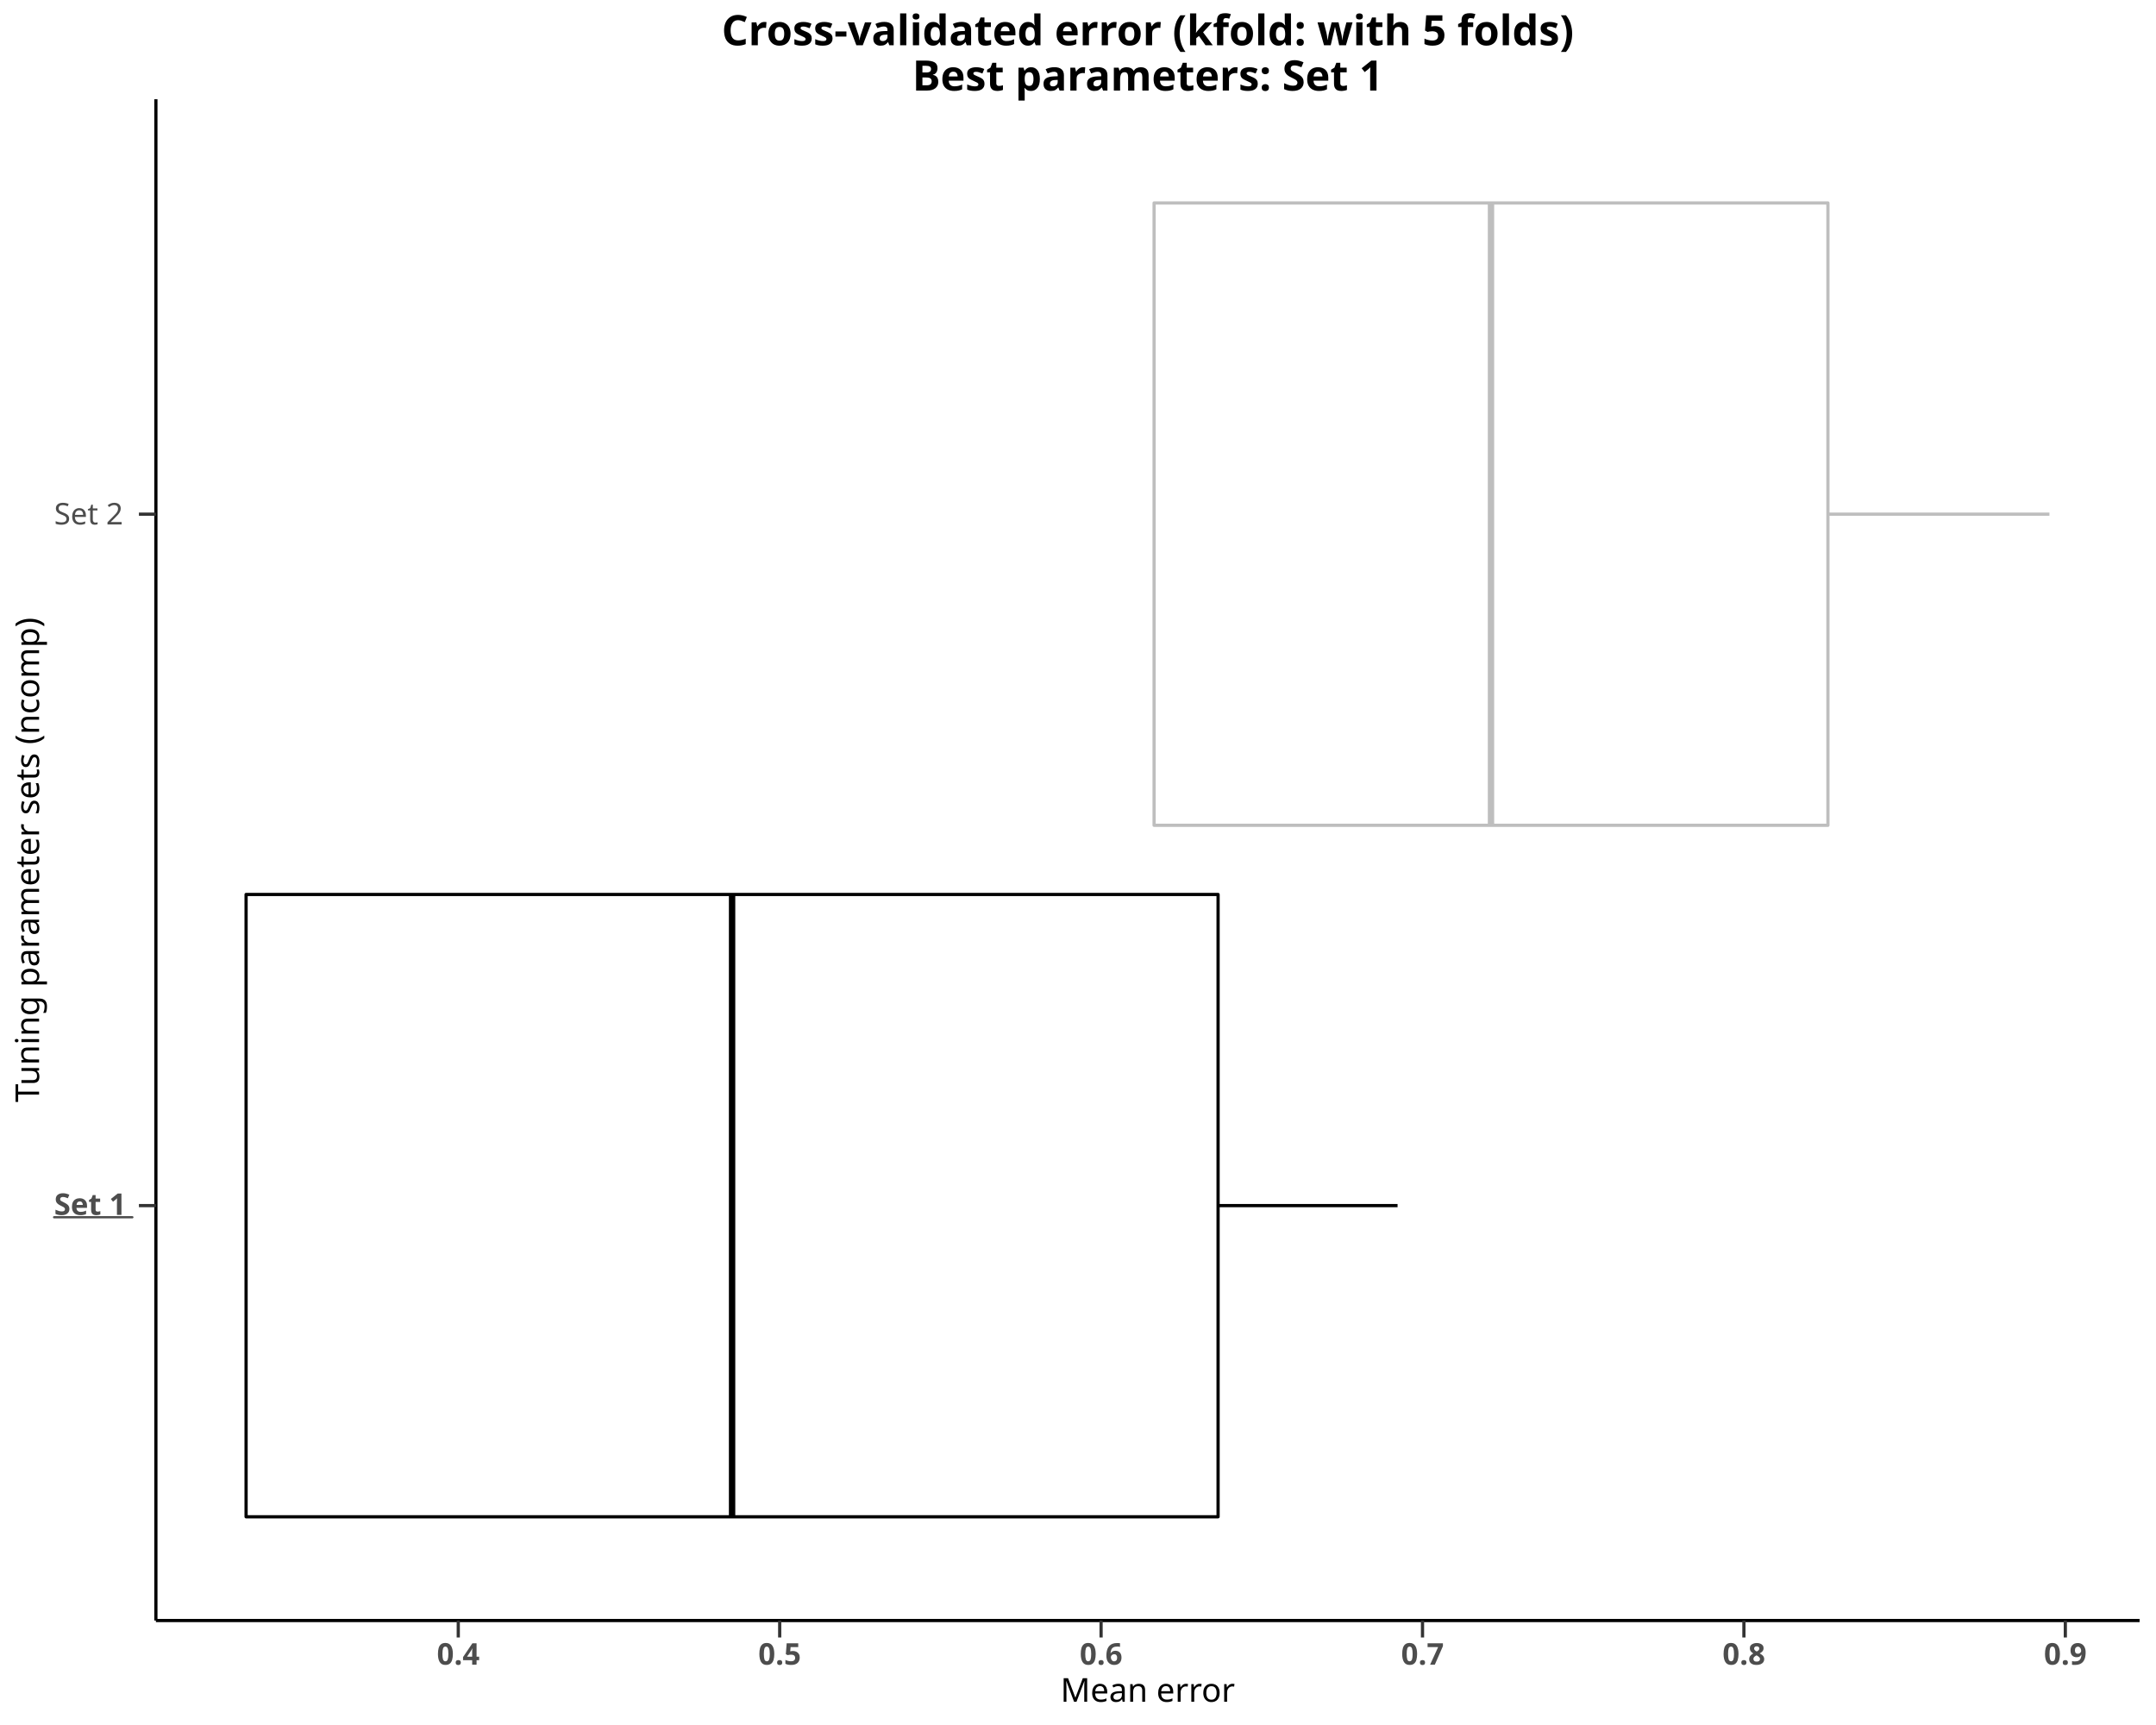
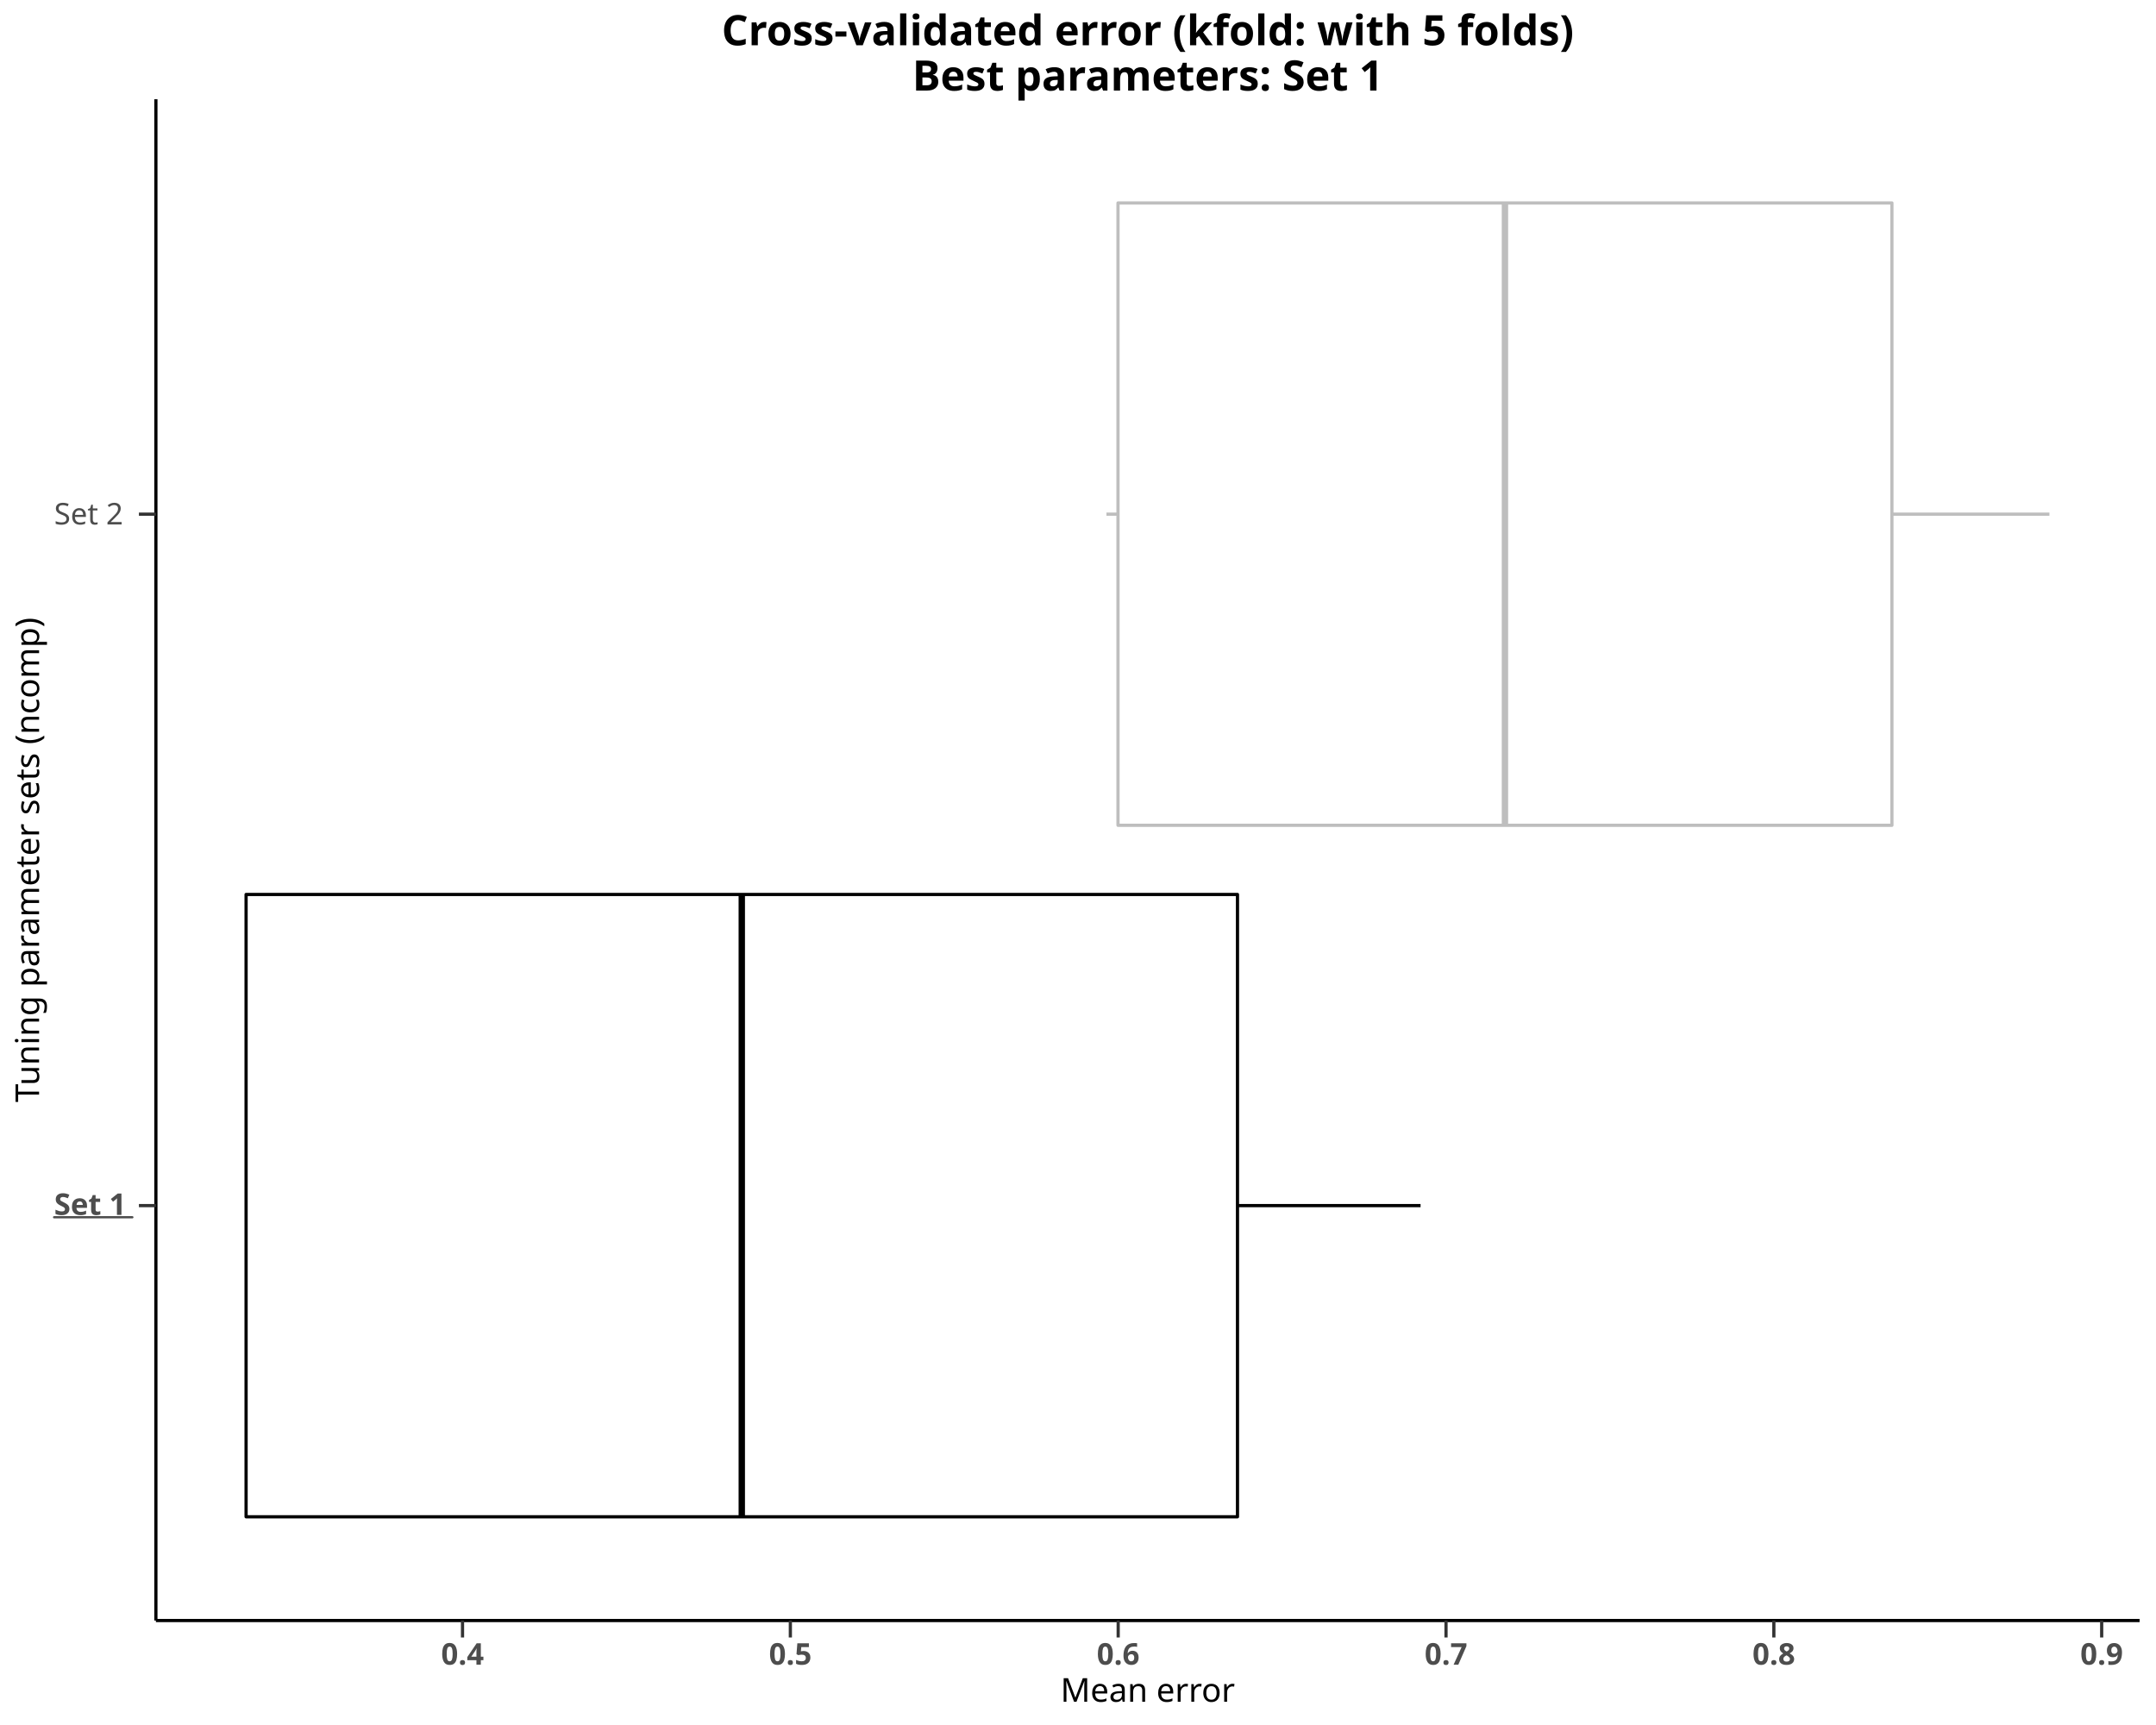
<svg xmlns="http://www.w3.org/2000/svg" class="svglite" data-engine-version="2.0" width="720.00pt" height="576.00pt" viewBox="0 0 720.00 576.00">
  <defs>
    <style type="text/css">
    .svglite line, .svglite polyline, .svglite polygon, .svglite path, .svglite rect, .svglite circle {
      fill: none;
      stroke: #000000;
      stroke-linecap: round;
      stroke-linejoin: round;
      stroke-miterlimit: 10.00;
    }
  </style>
  </defs>
  <rect width="100%" height="100%" style="stroke: none; fill: #FFFFFF;" />
  <defs>
    <clipPath id="cpMC4wMHw3MjAuMDB8MC4wMHw1NzYuMDA=">
      <rect x="0.00" y="0.00" width="720.00" height="576.00" />
    </clipPath>
  </defs>
  <g clip-path="url(#cpMC4wMHw3MjAuMDB8MC4wMHw1NzYuMDA=)">
    <rect x="0.00" y="0.00" width="720.00" height="576.00" style="stroke-width: 1.07; stroke: #FFFFFF; fill: #FFFFFF;" />
  </g>
  <defs>
    <clipPath id="cpNTIuMDZ8NzE0LjUyfDMzLjE0fDU0MS4xMQ==">
      <rect x="52.06" y="33.14" width="662.46" height="507.97" />
    </clipPath>
  </defs>
  <g clip-path="url(#cpNTIuMDZ8NzE0LjUyfDMzLjE0fDU0MS4xMQ==)">
    <rect x="52.06" y="33.14" width="662.46" height="507.97" style="stroke-width: 1.07; stroke: none; fill: #FFFFFF;" />
-     <line x1="406.78" y1="402.57" x2="466.72" y2="402.57" style="stroke-width: 1.07; stroke-linecap: butt;" />
-     <line x1="82.18" y1="402.57" x2="106.79" y2="402.57" style="stroke-width: 1.07; stroke-linecap: butt;" />
-     <polygon points="406.78,506.47 82.18,506.47 82.18,298.67 406.78,298.67 406.78,506.47 " style="stroke-width: 1.07; fill: #FFFFFF;" />
-     <line x1="244.48" y1="506.47" x2="244.48" y2="298.67" style="stroke-width: 2.13; stroke-linecap: butt;" />
-     <line x1="610.44" y1="171.68" x2="684.41" y2="171.68" style="stroke-width: 1.07; stroke: #BEBEBE; stroke-linecap: butt;" />
-     <line x1="385.41" y1="171.68" x2="406.39" y2="171.68" style="stroke-width: 1.07; stroke: #BEBEBE; stroke-linecap: butt;" />
-     <polygon points="610.44,275.58 385.41,275.58 385.41,67.77 610.44,67.77 610.44,275.58 " style="stroke-width: 1.07; stroke: #BEBEBE; fill: #FFFFFF;" />
-     <line x1="497.92" y1="275.58" x2="497.92" y2="67.77" style="stroke-width: 2.13; stroke: #BEBEBE; stroke-linecap: butt;" />
+     <line x1="413.26" y1="402.57" x2="474.40" y2="402.57" style="stroke-width: 1.07; stroke-linecap: butt;" />
+     <line x1="82.18" y1="402.57" x2="107.28" y2="402.57" style="stroke-width: 1.07; stroke-linecap: butt;" />
+     <polygon points="413.26,506.47 82.18,506.47 82.18,298.67 413.26,298.67 413.26,506.47 " style="stroke-width: 1.07; fill: #FFFFFF;" />
+     <line x1="247.72" y1="506.47" x2="247.72" y2="298.67" style="stroke-width: 2.13; stroke-linecap: butt;" />
+     <line x1="631.81" y1="171.68" x2="684.41" y2="171.68" style="stroke-width: 1.07; stroke: #BEBEBE; stroke-linecap: butt;" />
+     <line x1="373.36" y1="171.68" x2="369.50" y2="171.68" style="stroke-width: 1.07; stroke: #BEBEBE; stroke-linecap: butt;" />
+     <polygon points="631.81,275.58 373.36,275.58 373.36,67.77 631.81,67.77 631.81,275.58 " style="stroke-width: 1.07; stroke: #BEBEBE; fill: #FFFFFF;" />
+     <line x1="502.58" y1="275.58" x2="502.58" y2="67.77" style="stroke-width: 2.13; stroke: #BEBEBE; stroke-linecap: butt;" />
  </g>
  <g clip-path="url(#cpMC4wMHw3MjAuMDB8MC4wMHw1NzYuMDA=)">
    <polyline points="52.06,541.11 52.06,33.14 " style="stroke-width: 1.07; stroke-linecap: butt;" />
    <text x="18.07" y="405.67" style="font-size: 10.00px; font-weight: bold; fill: #4D4D4D; font-family: sans;" textLength="26.13px" lengthAdjust="spacingAndGlyphs">Set  1</text>
    <polyline points="18.07,406.46 44.20,406.46 " style="stroke-width: 0.75; stroke: #4D4D4D;" />
    <text x="18.07" y="175.12" style="font-size: 10.00px; fill: #4D4D4D; font-family: sans;" textLength="26.13px" lengthAdjust="spacingAndGlyphs">Set  2</text>
    <polyline points="46.39,402.57 52.06,402.57 " style="stroke-width: 1.07; stroke: #333333; stroke-linecap: butt;" />
    <polyline points="46.39,171.68 52.06,171.68 " style="stroke-width: 1.07; stroke: #333333; stroke-linecap: butt;" />
    <polyline points="52.06,541.11 714.52,541.11 " style="stroke-width: 1.07; stroke-linecap: butt;" />
-     <polyline points="153.04,546.78 153.04,541.11 " style="stroke-width: 1.07; stroke: #333333; stroke-linecap: butt;" />
-     <polyline points="260.38,546.78 260.38,541.11 " style="stroke-width: 1.07; stroke: #333333; stroke-linecap: butt;" />
-     <polyline points="367.71,546.78 367.71,541.11 " style="stroke-width: 1.07; stroke: #333333; stroke-linecap: butt;" />
-     <polyline points="475.05,546.78 475.05,541.11 " style="stroke-width: 1.07; stroke: #333333; stroke-linecap: butt;" />
-     <polyline points="582.38,546.78 582.38,541.11 " style="stroke-width: 1.07; stroke: #333333; stroke-linecap: butt;" />
-     <polyline points="689.72,546.78 689.72,541.11 " style="stroke-width: 1.07; stroke: #333333; stroke-linecap: butt;" />
-     <text x="153.04" y="555.85" text-anchor="middle" style="font-size: 10.00px; font-weight: bold; fill: #4D4D4D; font-family: sans;" textLength="13.90px" lengthAdjust="spacingAndGlyphs">0.4</text>
-     <text x="260.38" y="555.85" text-anchor="middle" style="font-size: 10.00px; font-weight: bold; fill: #4D4D4D; font-family: sans;" textLength="13.90px" lengthAdjust="spacingAndGlyphs">0.5</text>
-     <text x="367.71" y="555.85" text-anchor="middle" style="font-size: 10.00px; font-weight: bold; fill: #4D4D4D; font-family: sans;" textLength="13.90px" lengthAdjust="spacingAndGlyphs">0.6</text>
-     <text x="475.05" y="555.85" text-anchor="middle" style="font-size: 10.00px; font-weight: bold; fill: #4D4D4D; font-family: sans;" textLength="13.90px" lengthAdjust="spacingAndGlyphs">0.7</text>
-     <text x="582.38" y="555.85" text-anchor="middle" style="font-size: 10.00px; font-weight: bold; fill: #4D4D4D; font-family: sans;" textLength="13.90px" lengthAdjust="spacingAndGlyphs">0.8</text>
-     <text x="689.72" y="555.85" text-anchor="middle" style="font-size: 10.00px; font-weight: bold; fill: #4D4D4D; font-family: sans;" textLength="13.90px" lengthAdjust="spacingAndGlyphs">0.9</text>
+     <polyline points="154.46,546.78 154.46,541.11 " style="stroke-width: 1.07; stroke: #333333; stroke-linecap: butt;" />
+     <polyline points="263.94,546.78 263.94,541.11 " style="stroke-width: 1.07; stroke: #333333; stroke-linecap: butt;" />
+     <polyline points="373.42,546.78 373.42,541.11 " style="stroke-width: 1.07; stroke: #333333; stroke-linecap: butt;" />
+     <polyline points="482.90,546.78 482.90,541.11 " style="stroke-width: 1.07; stroke: #333333; stroke-linecap: butt;" />
+     <polyline points="592.38,546.78 592.38,541.11 " style="stroke-width: 1.07; stroke: #333333; stroke-linecap: butt;" />
+     <polyline points="701.86,546.78 701.86,541.11 " style="stroke-width: 1.07; stroke: #333333; stroke-linecap: butt;" />
+     <text x="154.46" y="555.85" text-anchor="middle" style="font-size: 10.00px; font-weight: bold; fill: #4D4D4D; font-family: sans;" textLength="13.90px" lengthAdjust="spacingAndGlyphs">0.4</text>
+     <text x="263.94" y="555.85" text-anchor="middle" style="font-size: 10.00px; font-weight: bold; fill: #4D4D4D; font-family: sans;" textLength="13.90px" lengthAdjust="spacingAndGlyphs">0.5</text>
+     <text x="373.42" y="555.85" text-anchor="middle" style="font-size: 10.00px; font-weight: bold; fill: #4D4D4D; font-family: sans;" textLength="13.90px" lengthAdjust="spacingAndGlyphs">0.6</text>
+     <text x="482.90" y="555.85" text-anchor="middle" style="font-size: 10.00px; font-weight: bold; fill: #4D4D4D; font-family: sans;" textLength="13.90px" lengthAdjust="spacingAndGlyphs">0.7</text>
+     <text x="592.38" y="555.85" text-anchor="middle" style="font-size: 10.00px; font-weight: bold; fill: #4D4D4D; font-family: sans;" textLength="13.90px" lengthAdjust="spacingAndGlyphs">0.8</text>
+     <text x="701.86" y="555.85" text-anchor="middle" style="font-size: 10.00px; font-weight: bold; fill: #4D4D4D; font-family: sans;" textLength="13.90px" lengthAdjust="spacingAndGlyphs">0.9</text>
    <text x="383.29" y="568.24" text-anchor="middle" style="font-size: 11.00px; font-family: sans;" textLength="53.80px" lengthAdjust="spacingAndGlyphs">Mean error</text>
    <text transform="translate(13.05,287.12) rotate(-90)" text-anchor="middle" style="font-size: 11.00px; font-family: sans;" textLength="153.48px" lengthAdjust="spacingAndGlyphs">Tuning parameter sets (ncomp)</text>
    <text x="383.29" y="15.11" text-anchor="middle" style="font-size: 14.00px; font-weight: bold; font-family: sans;" textLength="251.34px" lengthAdjust="spacingAndGlyphs">Cross-validated error (kfold: with 5 folds)</text>
    <text x="383.29" y="30.23" text-anchor="middle" style="font-size: 14.00px; font-weight: bold; font-family: sans;" textLength="147.09px" lengthAdjust="spacingAndGlyphs">Best parameters: Set  1</text>
  </g>
</svg>
